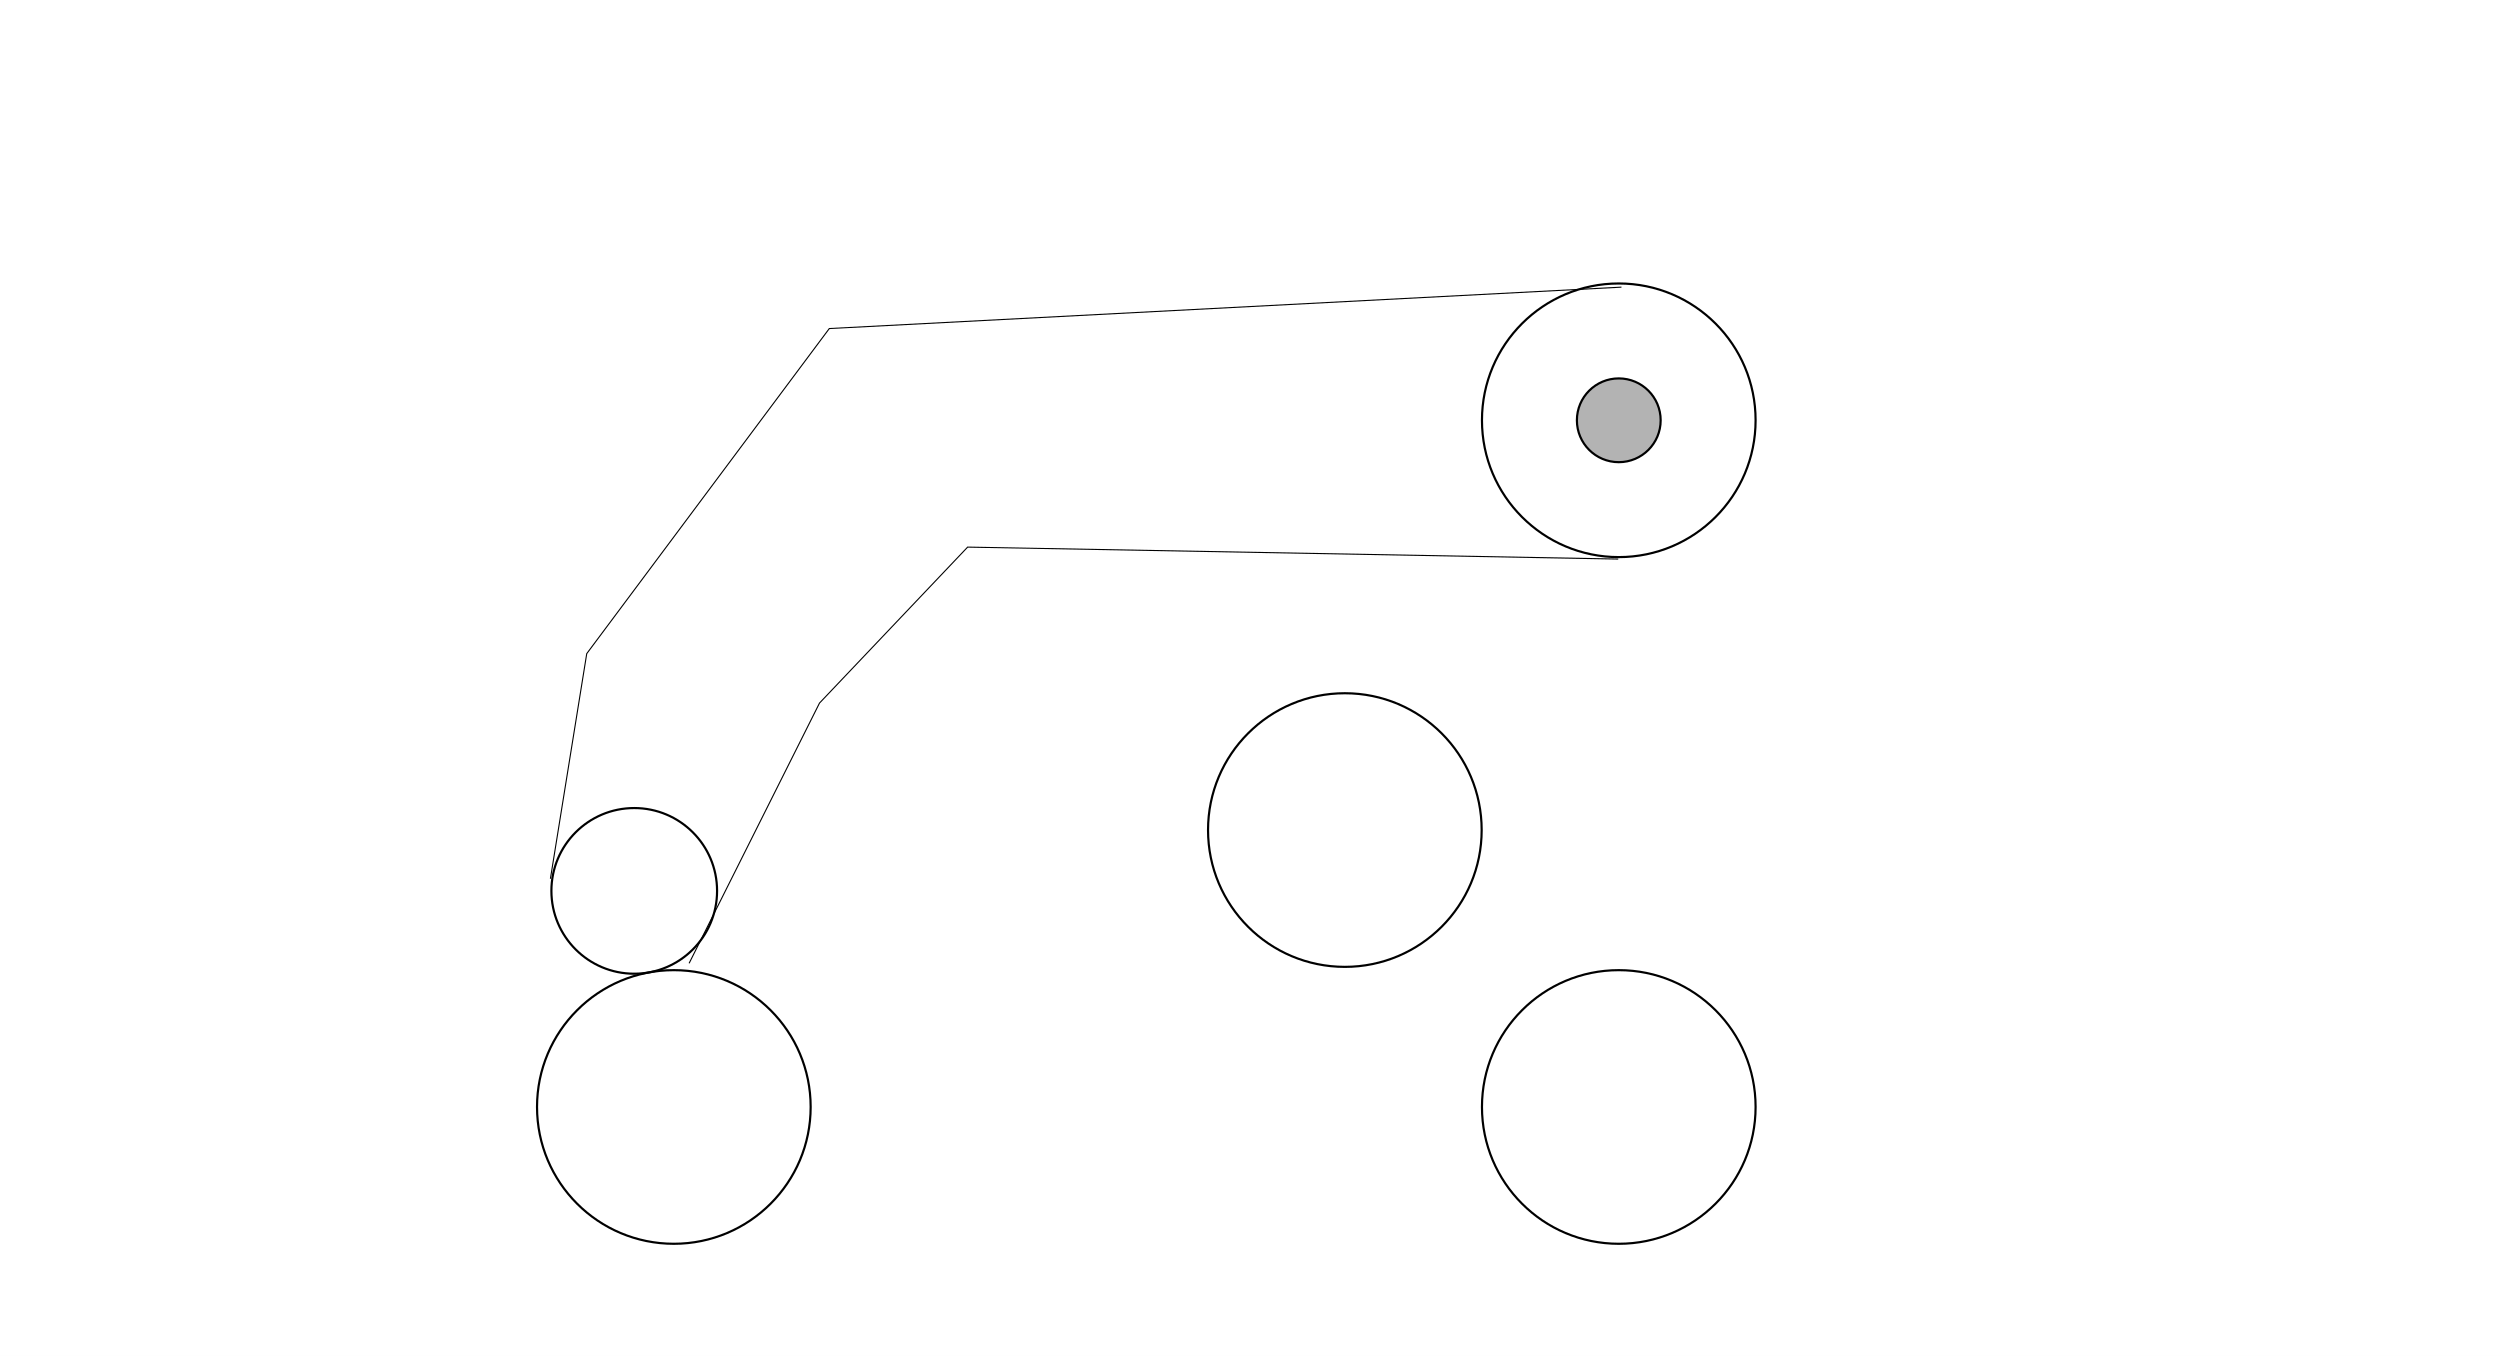
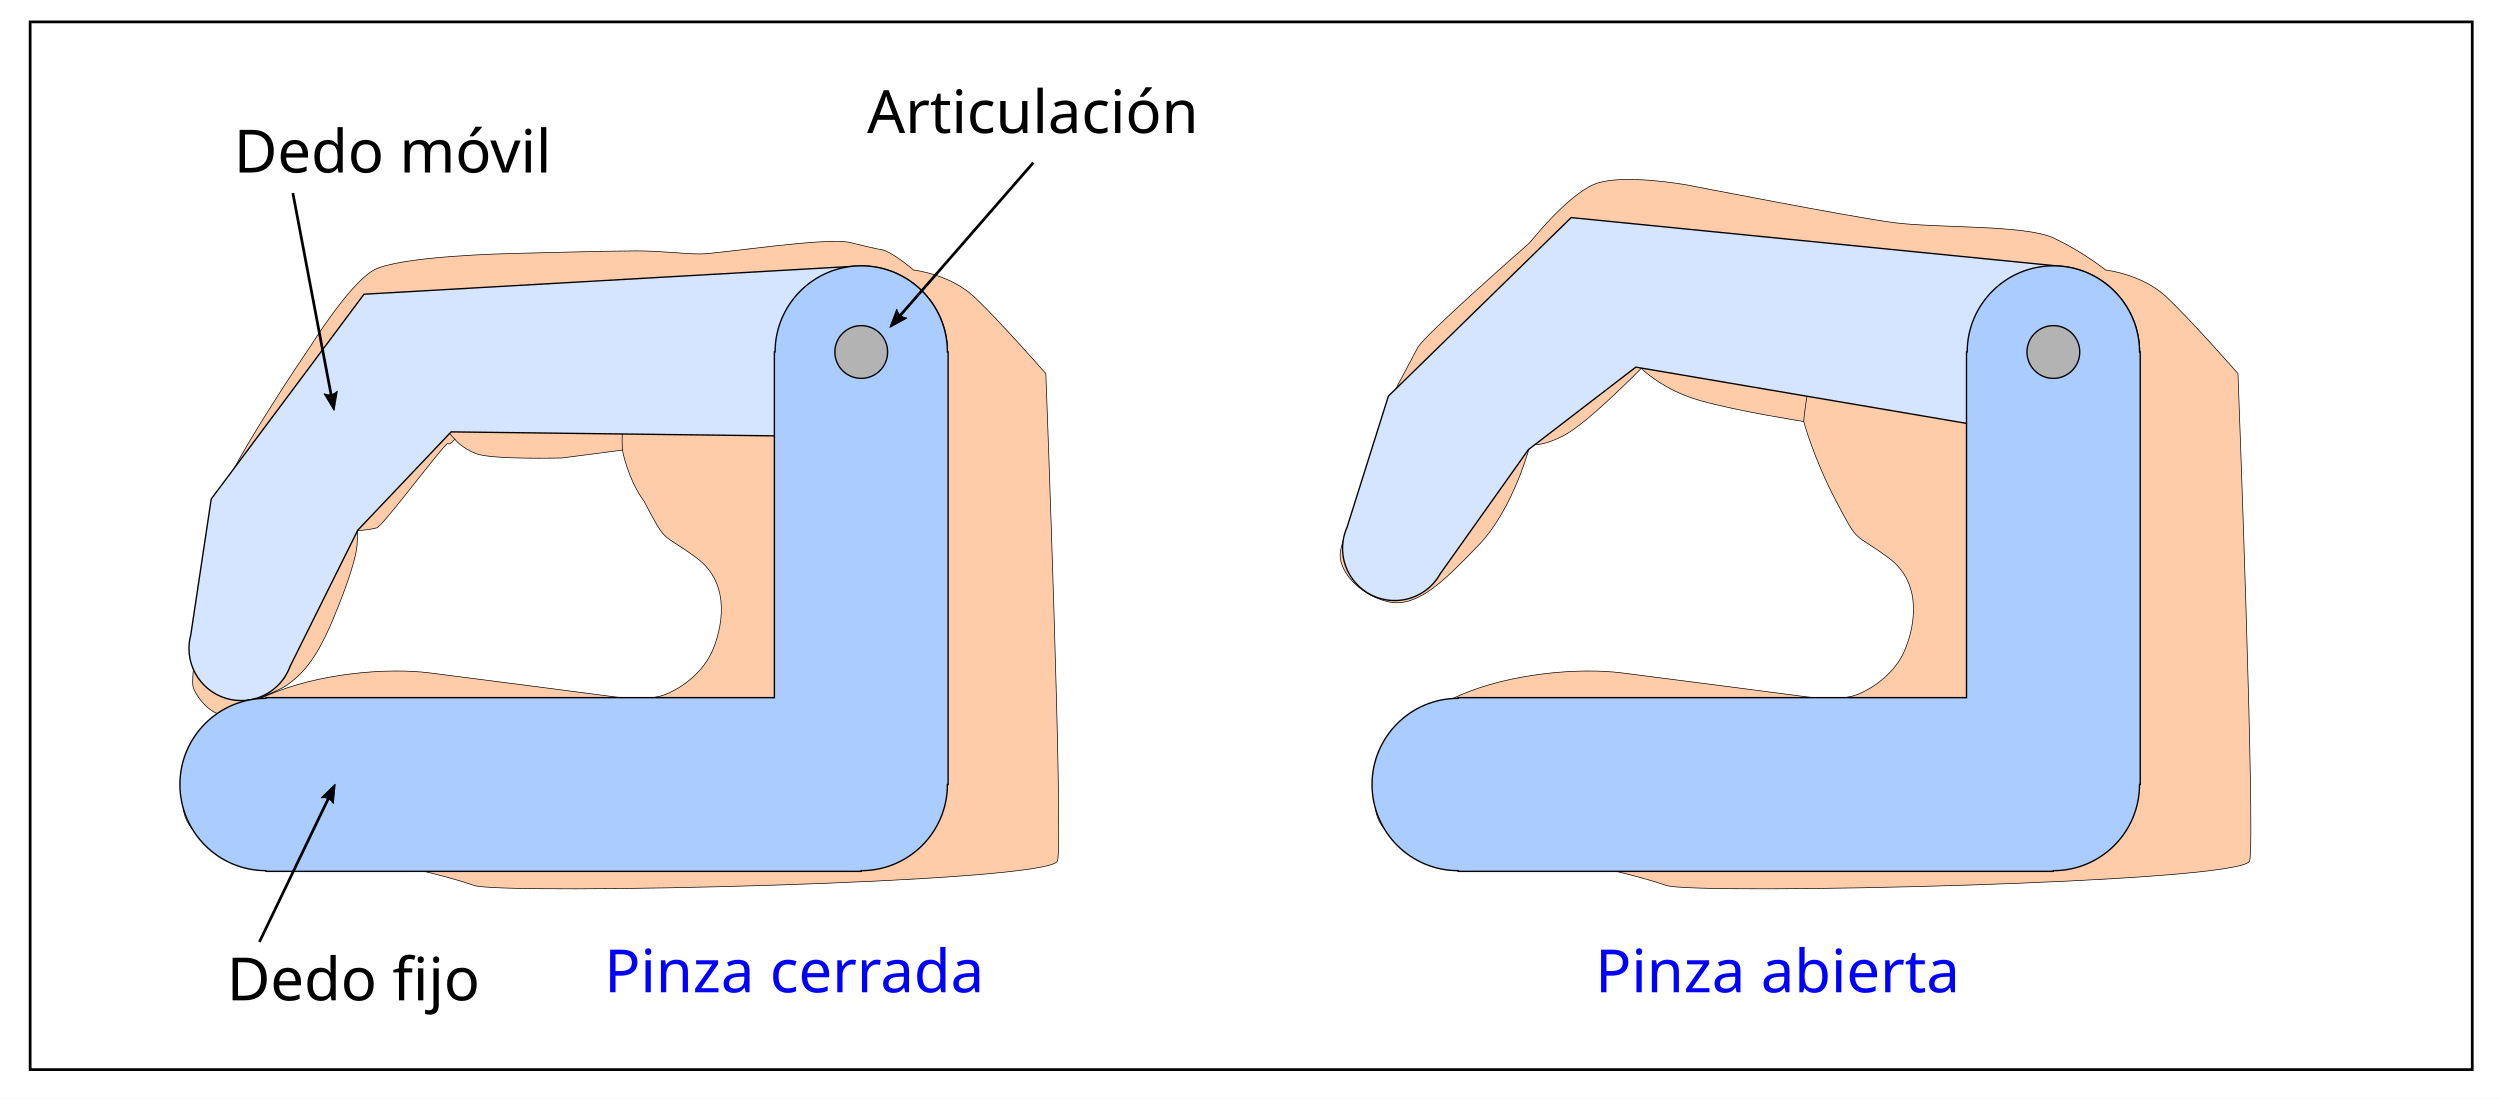
- <svg xmlns="http://www.w3.org/2000/svg" width="607.319mm" height="329.386mm" viewBox="0 0 607.319 329.386" version="1.1" id="svg5">
-   <defs id="defs2" />
-   <g id="layer5" transform="translate(58.0162,2.073562)">
-     <rect style="fill:#ffffff;stroke:none;stroke-width:0.529" id="rect5937" width="607.319" height="329.386" x="-58.016" y="-2.074" />
+ <svg xmlns="http://www.w3.org/2000/svg" width="964.243mm" height="423.813mm" viewBox="0 0 964.243 423.813" version="1.1" id="svg5">
+   <defs id="defs2">
+     <marker style="overflow:visible" id="Arrow2Mend" refX="0" refY="0" orient="auto">
+       <path transform="scale(-0.6)" d="M 8.719,4.034 -2.207,0.016 8.719,-4.002 c -1.745,2.372 -1.735,5.617 -6e-7,8.035 z" style="fill:context-stroke;fill-rule:evenodd;stroke:context-stroke;stroke-width:0.625;stroke-linejoin:round" id="path13475" />
+     </marker>
+     <marker style="overflow:visible" id="Arrow2Mend-2" refX="0" refY="0" orient="auto">
+       <path transform="scale(-0.6)" d="M 8.719,4.034 -2.207,0.016 8.719,-4.002 c -1.745,2.372 -1.735,5.617 -6e-7,8.035 z" style="fill:context-stroke;fill-rule:evenodd;stroke:context-stroke;stroke-width:0.625;stroke-linejoin:round" id="path13475-6" />
+     </marker>
+     <marker style="overflow:visible" id="Arrow2Mend-9" refX="0" refY="0" orient="auto">
+       <path transform="scale(-0.6)" d="M 8.719,4.034 -2.207,0.016 8.719,-4.002 c -1.745,2.372 -1.735,5.617 -6e-7,8.035 z" style="fill:context-stroke;fill-rule:evenodd;stroke:context-stroke;stroke-width:0.625;stroke-linejoin:round" id="path13475-2" />
+     </marker>
+   </defs>
+   <g id="layer5" transform="translate(-3.049994,35.74043)">
+     <rect style="fill:#ffffff;stroke:none;stroke-width:1.058;stroke-miterlimit:4;stroke-dasharray:none" id="rect5937-9" width="964.243" height="423.813" x="3.05" y="-35.74" />
+     <rect style="fill:#ffffff;stroke:#000000;stroke-width:1.058;stroke-miterlimit:4;stroke-dasharray:none" id="rect5937" width="941.916" height="404.101" x="14.676" y="-27.295" />
  </g>
-   <g id="layer3" style="display:none;opacity:1" transform="translate(179.3547,8.920032)">
+   <g id="layer3" style="display:none;opacity:1" transform="translate(118.2886,42.5869)">
    <path style="fill:#ffccaa;stroke:#000000;stroke-width:0.265px;stroke-linecap:butt;stroke-linejoin:miter;stroke-opacity:1" d="m -12.593,285.608 c 0,0 -34.815,2.59 -35.123,-18.166 -0.308,-20.755 12.974,-33.284 32.594,-41.826 19.619,-8.542 46.046,-10.718 62.345,-8.691 16.299,2.027 69.221,8.965 69.221,8.965 0,0 14.749,2.296 21.896,-0.607 7.157,-2.907 14.663,-8.948 18.081,-16.723 3.418,-7.775 7.948,-25.59 -6.01,-35.928 -13.958,-10.338 -11.281,-4.746 -20.217,-21.755 -8.936,-17.009 -12.579,-30.887 -12.579,-30.887 0,0 -25.377,-3.941 -39.994,-8.084 -14.618,-4.143 -22.685,-12.418 -22.685,-12.418 0,0 -20.563,21.098 -29.895,25.922 -9.332,4.824 -12.889,3.289 -12.889,3.289 0,0 -6.237,24.696 -19.927,38.967 -13.69,14.271 -23.996,24.441 -35.076,21.808 -11.08,-2.633 -19.523,-12.297 -18.235,-19.45 1.288,-7.153 9.825,-28.106 9.825,-28.106 l 12.025,-35.494 c 0,0 5.347,-9.946 7.93,-14.894 2.583,-4.948 43.21,-40.466 43.21,-40.466 0,0 14.512,-18.397 25.059,-22.635 10.547,-4.238 35.56,0.314 35.56,0.314 0,0 62.262,12.168 79.343,14.479 17.081,2.311 51.141,0.74 62.338,6.077 11.197,5.337 19.869,12.263 19.869,12.263 0,0 14,1.533 23.429,10.386 9.429,8.853 27.591,29.551 27.591,29.551 0,0 6.783,179.333 4.502,187.946 -2.281,8.613 -214.48,13.212 -224.977,9.487 -10.498,-3.725 -38.725,-10.712 -52.346,-10.712 -13.621,0 -24.863,-2.615 -24.863,-2.615 z" id="path907" />
    <path style="fill:none;stroke:#000000;stroke-width:0.265px;stroke-linecap:butt;stroke-linejoin:miter;stroke-opacity:1" d="m 13.102,128.841 c 0,0 -9.028,-13.484 -16.457,-20.621 -7.428,-7.136 -9.436,-8.631 -9.436,-8.631" id="path4325" />
    <path style="fill:none;stroke:#000000;stroke-width:0.265px;stroke-linecap:butt;stroke-linejoin:miter;stroke-opacity:1" d="m 54.934,99.489 c 0,0 -1.873,-6.427 -5.84,-15.901 -3.983,-9.513 -6.213,-22.769 -6.213,-22.769" id="path4327" />
    <path style="fill:none;stroke:#000000;stroke-width:0.265px;stroke-linecap:butt;stroke-linejoin:miter;stroke-opacity:1" d="m 117.613,119.991 c 0,0 -0.058,-2.063 1.981,-14.529 2.039,-12.466 6.503,-23.97 6.503,-23.97" id="path4457" />
    <path style="display:inline;opacity:0.993;fill:#ffe6d5;stroke:#000000;stroke-width:0.265px;stroke-linecap:butt;stroke-linejoin:miter;stroke-opacity:1" d="m -43.964,269.872 c -1.255,-9.29 3.023,-21.933 10.9,-25.924 7.877,-3.991 23.533,-0.726 27.318,1.141 3.785,1.867 12.645,24.391 12.665,31.299 0.021,6.908 -3.235,8.586 -3.235,8.586 0,0 -32.928,0.489 -39.967,-5.339 -7.039,-5.828 -7.126,-5.66 -7.681,-9.764 z" id="path4586-6" />
  </g>
-   <g id="layer4" style="display:none;opacity:1" transform="translate(58.0162,2.073562)">
+   <g id="layer4" style="display:inline;opacity:1" transform="translate(-3.049994,35.74043)">
    <path id="path1972" style="fill:#ffccaa;stroke:#000000;stroke-width:0.265px;stroke-linecap:butt;stroke-linejoin:miter;stroke-opacity:1" d="m 355.408,68.411 c 0,0 14,1.533 23.429,10.386 9.429,8.853 27.591,29.551 27.591,29.551 0,0 6.783,179.333 4.502,187.946 -2.281,8.613 -214.48,13.212 -224.977,9.487 -10.498,-3.725 -38.725,-10.712 -52.346,-10.712 -13.621,0 -24.863,-2.615 -24.863,-2.615 0,0 -34.815,2.59 -35.123,-18.166 -0.308,-20.755 12.974,-33.284 32.594,-41.826 19.619,-8.542 46.046,-10.718 62.345,-8.691 16.299,2.027 69.221,8.965 69.221,8.965 0,0 14.749,2.296 21.896,-0.607 7.157,-2.907 14.663,-8.948 18.081,-16.723 3.418,-7.775 7.948,-25.59 -6.01,-35.928 -13.958,-10.338 -11.281,-4.746 -20.193,-21.714 -6.595,-9.109 -8.422,-19.908 -8.422,-19.908 l -23.314,3.041 c 0,0 -27.518,0.741 -33.401,-1.751 -5.883,-2.491 -7.95,-5.525 -7.95,-5.525 0,0 -1.815,2.509 -2.644,1.687 -0.828,-0.822 -25.016,31.849 -27.459,32.544 -2.443,0.696 -7.511,1.139 -7.511,1.139 0,0 0.181,1.909 -0.096,5.702 -0.277,3.792 -2.853,13.202 -9.545,29.091 -6.693,15.889 -12.301,21.012 -17.386,24.633 -2.542,1.81 -6.258,3.148 -9.923,4.724 -3.665,1.577 -6.45,4.446 -10.443,6.199 -7.987,3.505 -14.586,-6.322 -15.862,-9.866 -1.276,-3.544 3.018,-27.513 3.018,-27.513 0,0 2.311,-26.383 5.462,-40.74 3.152,-14.358 36.898,-63.71 36.898,-63.71 0,0 14.389,-23.118 23.848,-28.862 9.459,-5.744 53.62,-6.613 53.62,-6.613 0,0 37.771,-1.01 47.849,-1.01 10.078,0 18.042,1.18 24.906,1.18 6.865,0 48.868,-6.635 57.826,-4.384 8.958,2.251 13.144,2.997 13.144,2.997 4.944,2.071 11.238,7.59 11.238,7.59 z" />
    <path style="fill:none;stroke:#000000;stroke-width:0.265px;stroke-linecap:butt;stroke-linejoin:miter;stroke-opacity:1" d="m 243.133,137.858 c 0,0 -0.472,-4.937 0.404,-10.642 0.876,-5.705 4.388,-11.229 4.388,-11.229" id="path4971" />
    <path style="fill:none;stroke:#000000;stroke-width:0.265px;stroke-linecap:butt;stroke-linejoin:miter;stroke-opacity:1" d="m 178.468,133.623 c 0,0 -3.252,-2.623 -9.746,-14.075 -6.494,-11.452 -10.897,-20.885 -10.897,-20.885" id="path4973" />
    <path style="fill:none;stroke:#000000;stroke-width:0.265px;stroke-linecap:butt;stroke-linejoin:miter;stroke-opacity:1" d="m 140.855,168.994 c 0,0 -9.519,-1.685 -18.832,-9.612 -9.313,-7.928 -13.261,-13.804 -13.261,-13.804" id="path4975" />
    <path style="display:inline;opacity:0.993;fill:#ffe6d5;stroke:#000000;stroke-width:0.265px;stroke-linecap:butt;stroke-linejoin:miter;stroke-opacity:1" d="m 77.374,276.719 c -1.255,-9.29 3.023,-21.933 10.9,-25.924 7.877,-3.991 23.533,-0.726 27.318,1.141 3.785,1.867 12.645,24.391 12.665,31.299 0.021,6.908 -3.235,8.586 -3.235,8.586 0,0 -32.928,0.489 -39.967,-5.339 -7.039,-5.828 -7.126,-5.66 -7.681,-9.764 z" id="path4586" />
  </g>
-   <g id="layer6" style="display:inline">
+   <g id="layer6" style="display:inline" transform="translate(-61.0662,33.66687)">
+     <path id="path7141-3" style="fill:#d5e5ff;stroke:#000000;stroke-width:0.529" d="M 426.482,102.101 C 426.482,83.745 411.602,68.865 392.934,68.898 l -191.474,10.914 -58.925,78.972 -7.897,52.474 c -0.452,1.684 -0.683,3.419 -0.688,5.162 -1.6e-4,11.114 9.009,20.123 20.123,20.123 6.64,-5.3e-4 12.853,-3.277 16.604,-8.757 l 0.046,0.021 0.214,-0.43 c 0.836,-1.288 1.522,-2.667 2.045,-4.111 l 26.097,-52.473 35.982,-37.887 159.609,1.964 c 18.35,0.018 31.813,-14.414 31.813,-32.77 z" />
+     <path id="path7141" style="fill:#aaccff;stroke:#000000;stroke-width:2" d="M 1486.285,260.275 A 125.618,125.618 0 0 0 1360.668,385.893 h -1 V 889.752 H 618.691 v 1 a 125.618,125.618 0 0 0 -125.619,125.617 125.618,125.618 0 0 0 125.619,125.617 v 1 h 867.594 v -1 a 125.618,125.618 0 0 0 125.617,-125.617 h 1 V 385.893 h -1 A 125.618,125.618 0 0 0 1486.285,260.275 Z" transform="scale(0.2645833)" />
    <circle style="fill:#b3b3b3;stroke:#000000;stroke-width:0.529" id="path6921" cx="393.246" cy="102.101" r="10.175" />
-     <circle style="fill:none;stroke:#000000;stroke-width:0.529" id="path7141" cx="163.695" cy="268.914" r="33.236" />
-     <circle style="fill:none;stroke:#000000;stroke-width:0.529" id="path7141-3" cx="154.074" cy="216.421" r="20.123" />
-     <circle style="fill:none;stroke:#000000;stroke-width:0.529" id="path7141-5" cx="393.246" cy="268.914" r="33.236" />
-     <circle style="fill:none;stroke:#000000;stroke-width:0.529" id="path7141-5-5" cx="326.702" cy="201.643" r="33.236" />
-     <circle style="fill:none;stroke:#000000;stroke-width:0.529" id="path7141-7" cx="393.246" cy="102.101" r="33.236" />
-     <path style="fill:none;stroke:#000000;stroke-width:0.265px;stroke-linecap:butt;stroke-linejoin:miter;stroke-opacity:1" d="m 167.402,234.017 31.677,-63.223 35.982,-37.887 158.054,2.905" id="path9276" />
-     <path style="fill:none;stroke:#000000;stroke-width:0.265px;stroke-linecap:butt;stroke-linejoin:miter;stroke-opacity:1" d="m 393.894,69.754 -192.433,10.058 -58.925,78.972 -8.828,54.686" id="path9278" />
+   </g>
+   <g id="layer7" transform="translate(-61.0662,33.66687)">
+     <path style="display:inline;fill:#ffccaa;stroke:#000000;stroke-width:0.265px;stroke-linecap:butt;stroke-linejoin:miter;stroke-opacity:1" d="m 626.56,294.528 c 0,0 -34.815,2.59 -35.123,-18.166 -0.308,-20.755 12.974,-33.284 32.594,-41.826 19.619,-8.542 46.046,-10.718 62.345,-8.691 16.299,2.027 69.221,8.965 69.221,8.965 0,0 14.749,2.296 21.896,-0.607 7.157,-2.907 14.663,-8.948 18.081,-16.723 3.418,-7.775 7.948,-25.59 -6.01,-35.928 -13.958,-10.338 -11.281,-4.746 -20.217,-21.755 -8.936,-17.009 -12.579,-30.887 -12.579,-30.887 0,0 -25.377,-3.941 -39.994,-8.084 -14.618,-4.143 -22.685,-12.418 -22.685,-12.418 0,0 -20.563,21.098 -29.895,25.922 -9.332,4.824 -12.889,3.289 -12.889,3.289 0,0 -6.237,24.696 -19.927,38.967 -13.69,14.271 -23.996,24.441 -35.076,21.808 -11.08,-2.633 -19.523,-12.297 -18.235,-19.45 1.288,-7.153 9.825,-28.106 9.825,-28.106 l 12.025,-35.494 c 0,0 5.347,-9.946 7.93,-14.894 2.583,-4.948 43.21,-40.466 43.21,-40.466 0,0 14.512,-18.397 25.059,-22.635 10.547,-4.238 35.56,0.314 35.56,0.314 0,0 62.262,12.168 79.343,14.479 17.081,2.311 51.141,0.74 62.338,6.077 11.197,5.337 19.869,12.263 19.869,12.263 0,0 14,1.533 23.429,10.386 9.429,8.853 27.591,29.551 27.591,29.551 0,0 6.783,179.333 4.502,187.946 -2.281,8.613 -214.48,13.212 -224.977,9.487 -10.498,-3.725 -38.725,-10.712 -52.346,-10.712 -13.621,0 -24.863,-2.615 -24.863,-2.615 z" id="path907-2" />
+     <path style="display:inline;fill:none;stroke:#000000;stroke-width:0.265px;stroke-linecap:butt;stroke-linejoin:miter;stroke-opacity:1" d="m 652.255,137.761 c 0,0 -9.028,-13.484 -16.457,-20.621 -7.428,-7.136 -9.436,-8.631 -9.436,-8.631" id="path4325-9" />
+     <path style="display:inline;fill:none;stroke:#000000;stroke-width:0.265px;stroke-linecap:butt;stroke-linejoin:miter;stroke-opacity:1" d="m 694.087,108.409 c 0,0 -1.873,-6.427 -5.84,-15.901 -3.983,-9.513 -6.213,-22.769 -6.213,-22.769" id="path4327-1" />
+     <path style="display:inline;fill:none;stroke:#000000;stroke-width:0.265px;stroke-linecap:butt;stroke-linejoin:miter;stroke-opacity:1" d="m 756.766,128.911 c 0,0 -0.058,-2.063 1.981,-14.529 2.039,-12.466 6.503,-23.97 6.503,-23.97" id="path4457-2" />
+     <path style="display:inline;opacity:0.993;fill:#ffe6d5;stroke:#000000;stroke-width:0.265px;stroke-linecap:butt;stroke-linejoin:miter;stroke-opacity:1" d="m 595.189,278.792 c -1.255,-9.29 3.023,-21.933 10.9,-25.924 7.877,-3.991 23.533,-0.726 27.318,1.141 3.785,1.867 12.645,24.391 12.665,31.299 0.021,6.908 -3.235,8.586 -3.235,8.586 0,0 -32.928,0.489 -39.967,-5.339 -7.039,-5.828 -7.126,-5.66 -7.681,-9.764 z" id="path4586-6-7" />
+     <path id="path7141-3-0" style="display:inline;fill:#d5e5ff;stroke:#000000;stroke-width:0.529" d="M 885.876,107.269 C 888.731,89.136 876.345,72.123 857.899,69.253 L 667.057,50.26 596.569,119.108 580.608,169.716 c -0.708,1.593 -1.207,3.271 -1.482,4.993 -1.728,10.979 5.771,21.28 16.749,23.008 6.56,1.032 13.206,-1.238 17.763,-6.068 l 0.043,0.028 0.278,-0.391 c 1.026,-1.142 1.919,-2.398 2.659,-3.743 l 33.939,-47.777 41.436,-31.831 157.362,26.76 c 18.124,2.871 33.668,-9.292 36.522,-27.424 z" />
+     <path id="path7141-9" style="display:inline;fill:#aaccff;stroke:#000000;stroke-width:0.529" d="m 853.045,68.864 a 33.236,33.236 0 0 0 -33.236,33.236 h -0.265 V 235.413 H 623.494 v 0.265 a 33.236,33.236 0 0 0 -33.237,33.236 33.236,33.236 0 0 0 33.237,33.236 v 0.265 h 229.551 v -0.265 a 33.236,33.236 0 0 0 33.236,-33.236 h 0.265 V 102.101 h -0.265 A 33.236,33.236 0 0 0 853.045,68.864 Z" />
+     <circle style="display:inline;fill:#b3b3b3;stroke:#000000;stroke-width:0.529" id="path6921-3" cx="853.044" cy="102.101" r="10.175" />
+     <path style="fill:none;stroke:#000000;stroke-width:1.058;stroke-linecap:butt;stroke-linejoin:miter;stroke-miterlimit:4;stroke-dasharray:none;stroke-opacity:1;marker-end:url(#Arrow2Mend)" d="M 459.622,29.053 405.233,91.501" id="path13226" />
+     <path style="fill:none;stroke:#000000;stroke-width:1.058;stroke-linecap:butt;stroke-linejoin:miter;stroke-miterlimit:4;stroke-dasharray:none;stroke-opacity:1;marker-end:url(#Arrow2Mend-9)" d="m 174.019,40.782 15.62,82.399" id="path13226-0" />
+     <path style="fill:none;stroke:#000000;stroke-width:1.058;stroke-linecap:butt;stroke-linejoin:miter;stroke-miterlimit:4;stroke-dasharray:none;stroke-opacity:1;marker-end:url(#Arrow2Mend-2)" d="m 161.116,329.652 28.614,-59.523" id="path13226-1" />
+     <text xml:space="preserve" style="font-style:normal;font-weight:normal;font-size:23.032px;line-height:1.25;font-family:sans-serif;fill:#000000;fill-opacity:1;stroke:none;stroke-width:0.265" x="395.508" y="17.63" id="text12231">
+       <tspan id="tspan12229" style="stroke-width:0.265" x="395.508" y="17.63">Articulación</tspan>
+     </text>
+     <text xml:space="preserve" style="font-style:normal;font-weight:normal;font-size:23.032px;line-height:1.25;font-family:sans-serif;fill:#000000;fill-opacity:1;stroke:none;stroke-width:0.265" x="676.355" y="349.049" id="text12231-2">
+       <tspan id="tspan12229-3" style="fill:#0000ff;stroke-width:0.265" x="676.355" y="349.049">Pinza abierta</tspan>
+     </text>
+     <text xml:space="preserve" style="font-style:normal;font-weight:normal;font-size:23.032px;line-height:1.25;font-family:sans-serif;fill:#000000;fill-opacity:1;stroke:none;stroke-width:0.265" x="294.155" y="349.049" id="text12231-2-7">
+       <tspan id="tspan12229-3-5" style="fill:#0000ff;stroke-width:0.265" x="294.155" y="349.049">Pinza cerrada</tspan>
+     </text>
+     <text xml:space="preserve" style="font-style:normal;font-weight:normal;font-size:23.032px;line-height:1.25;font-family:sans-serif;fill:#000000;fill-opacity:1;stroke:none;stroke-width:0.265" x="148.544" y="352.159" id="text12231-0">
+       <tspan id="tspan12229-6" style="stroke-width:0.265" x="148.544" y="352.159">Dedo fijo</tspan>
+     </text>
+     <text xml:space="preserve" style="font-style:normal;font-weight:normal;font-size:23.032px;line-height:1.25;font-family:sans-serif;fill:#000000;fill-opacity:1;stroke:none;stroke-width:0.265" x="151.249" y="32.869" id="text12231-0-8">
+       <tspan id="tspan12229-6-7" style="stroke-width:0.265" x="151.249" y="32.869">Dedo móvil</tspan>
+     </text>
  </g>
</svg>
